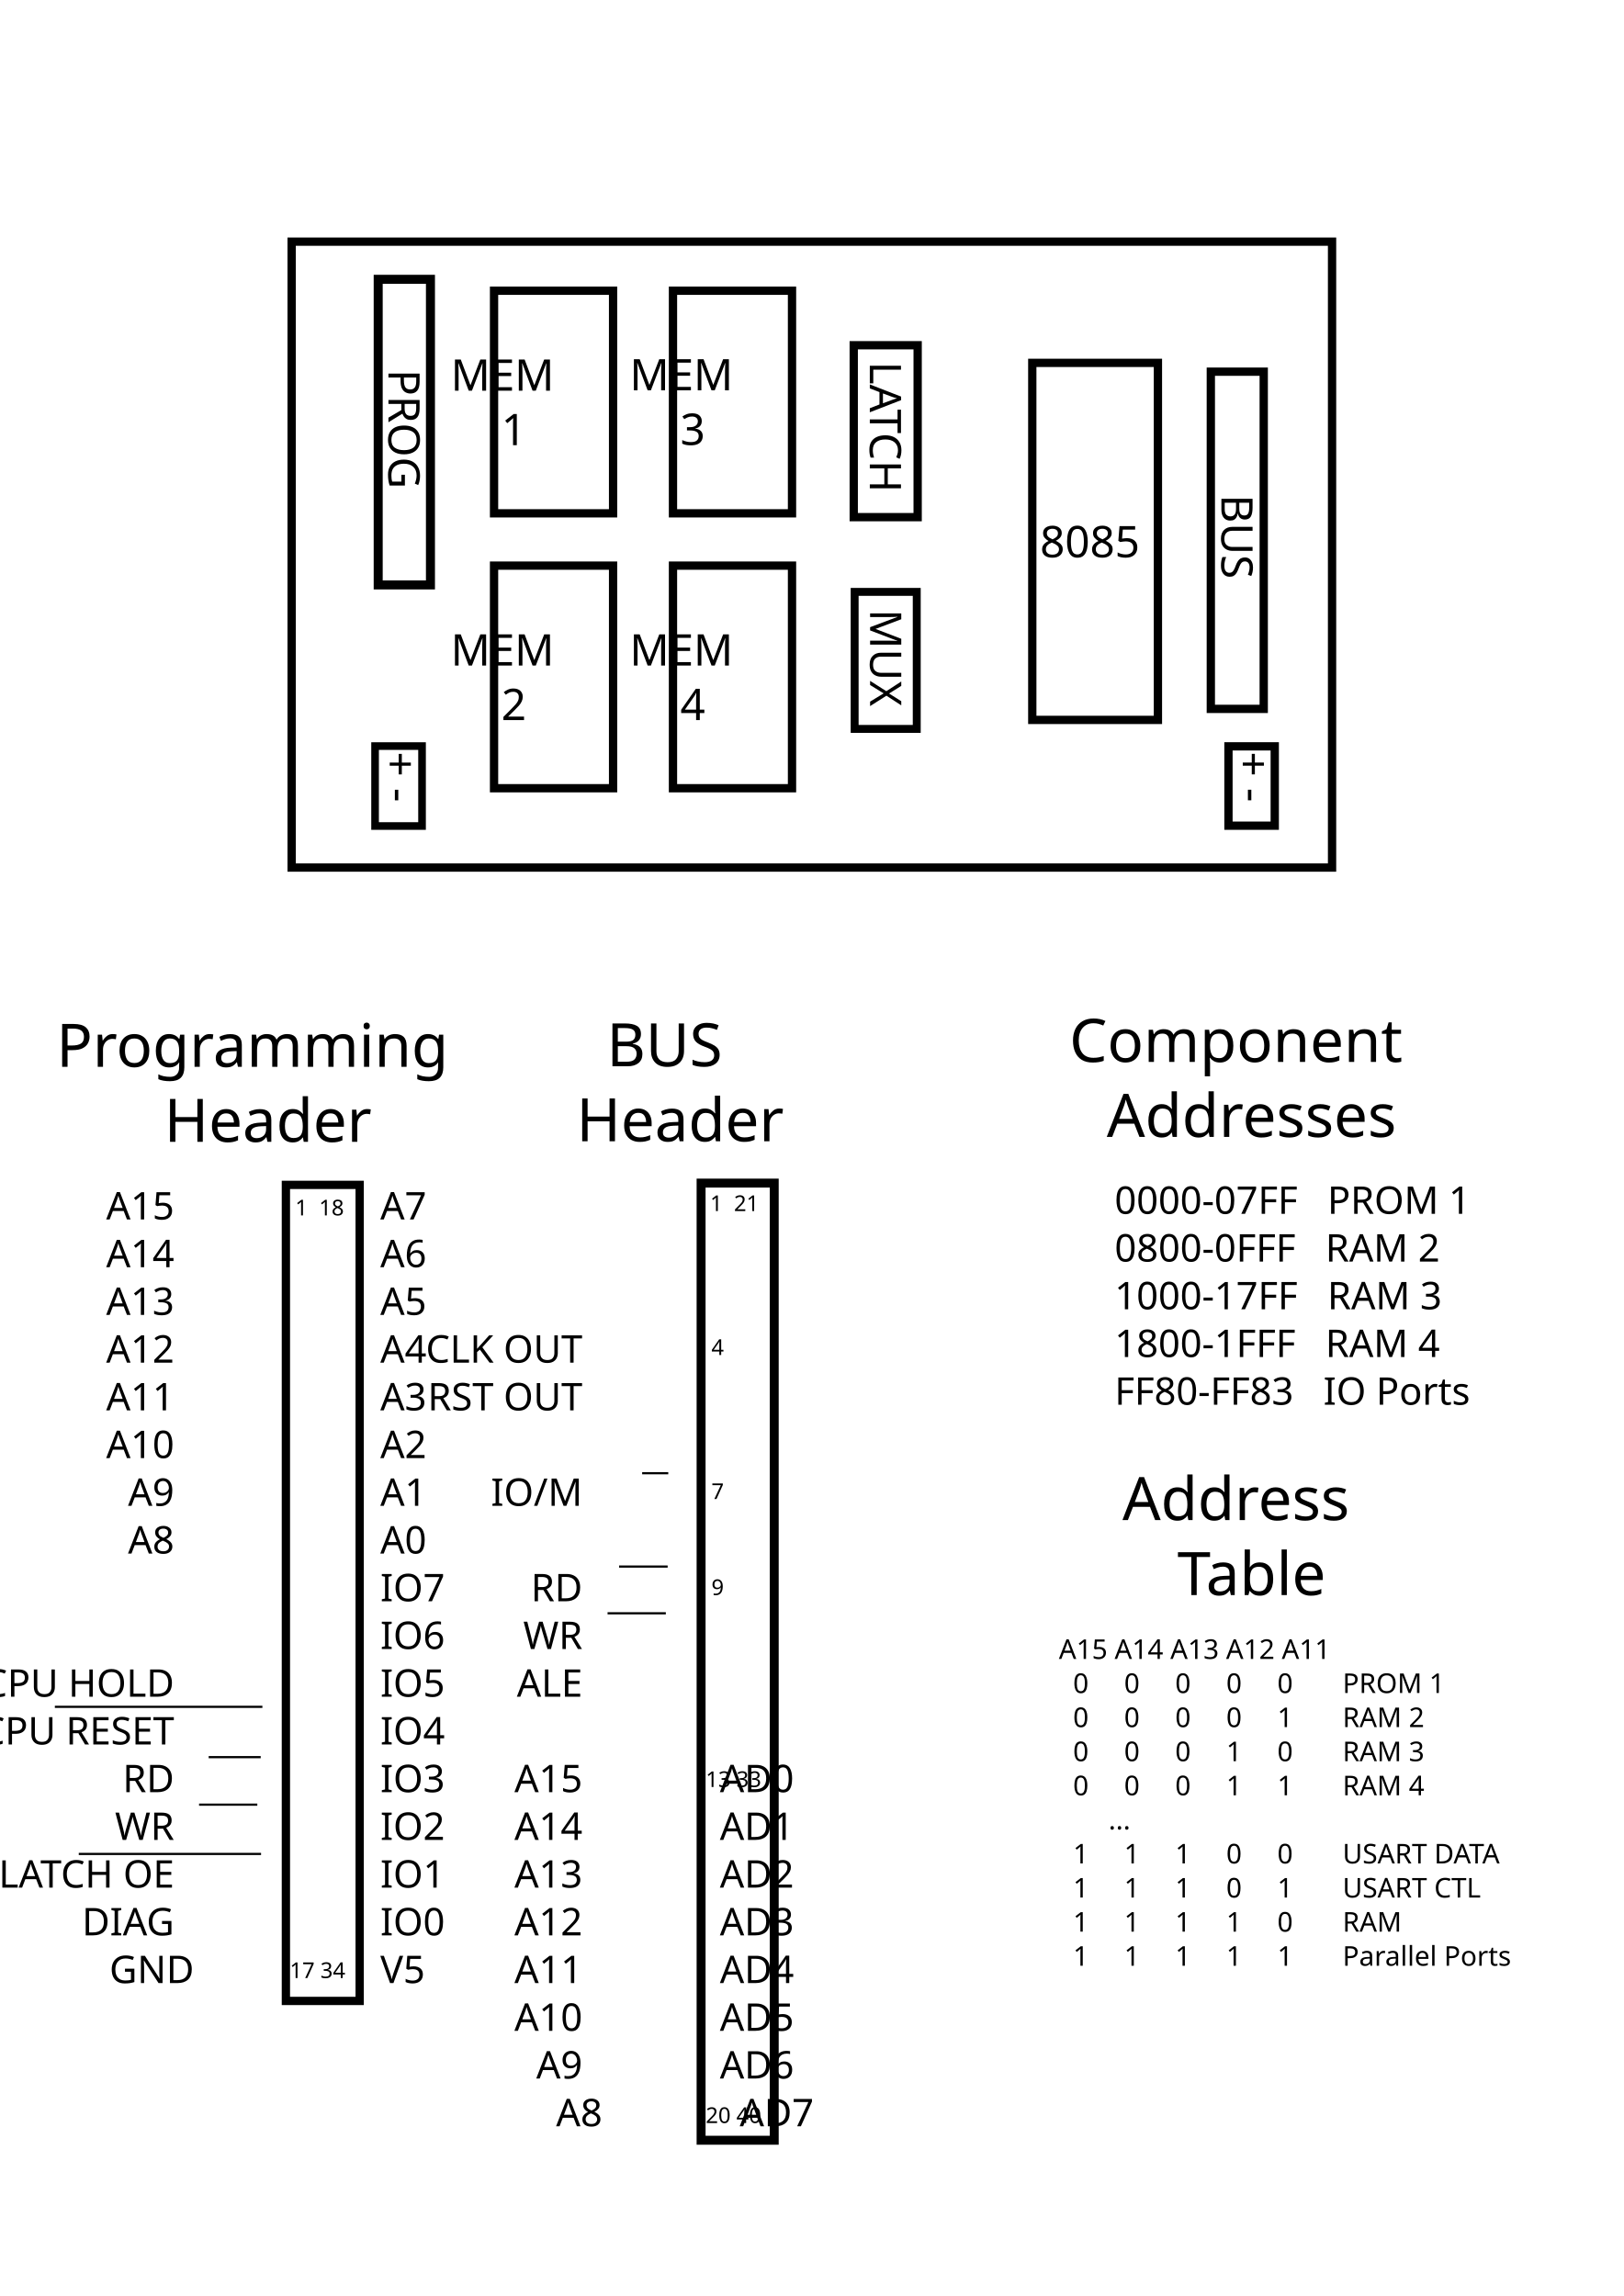
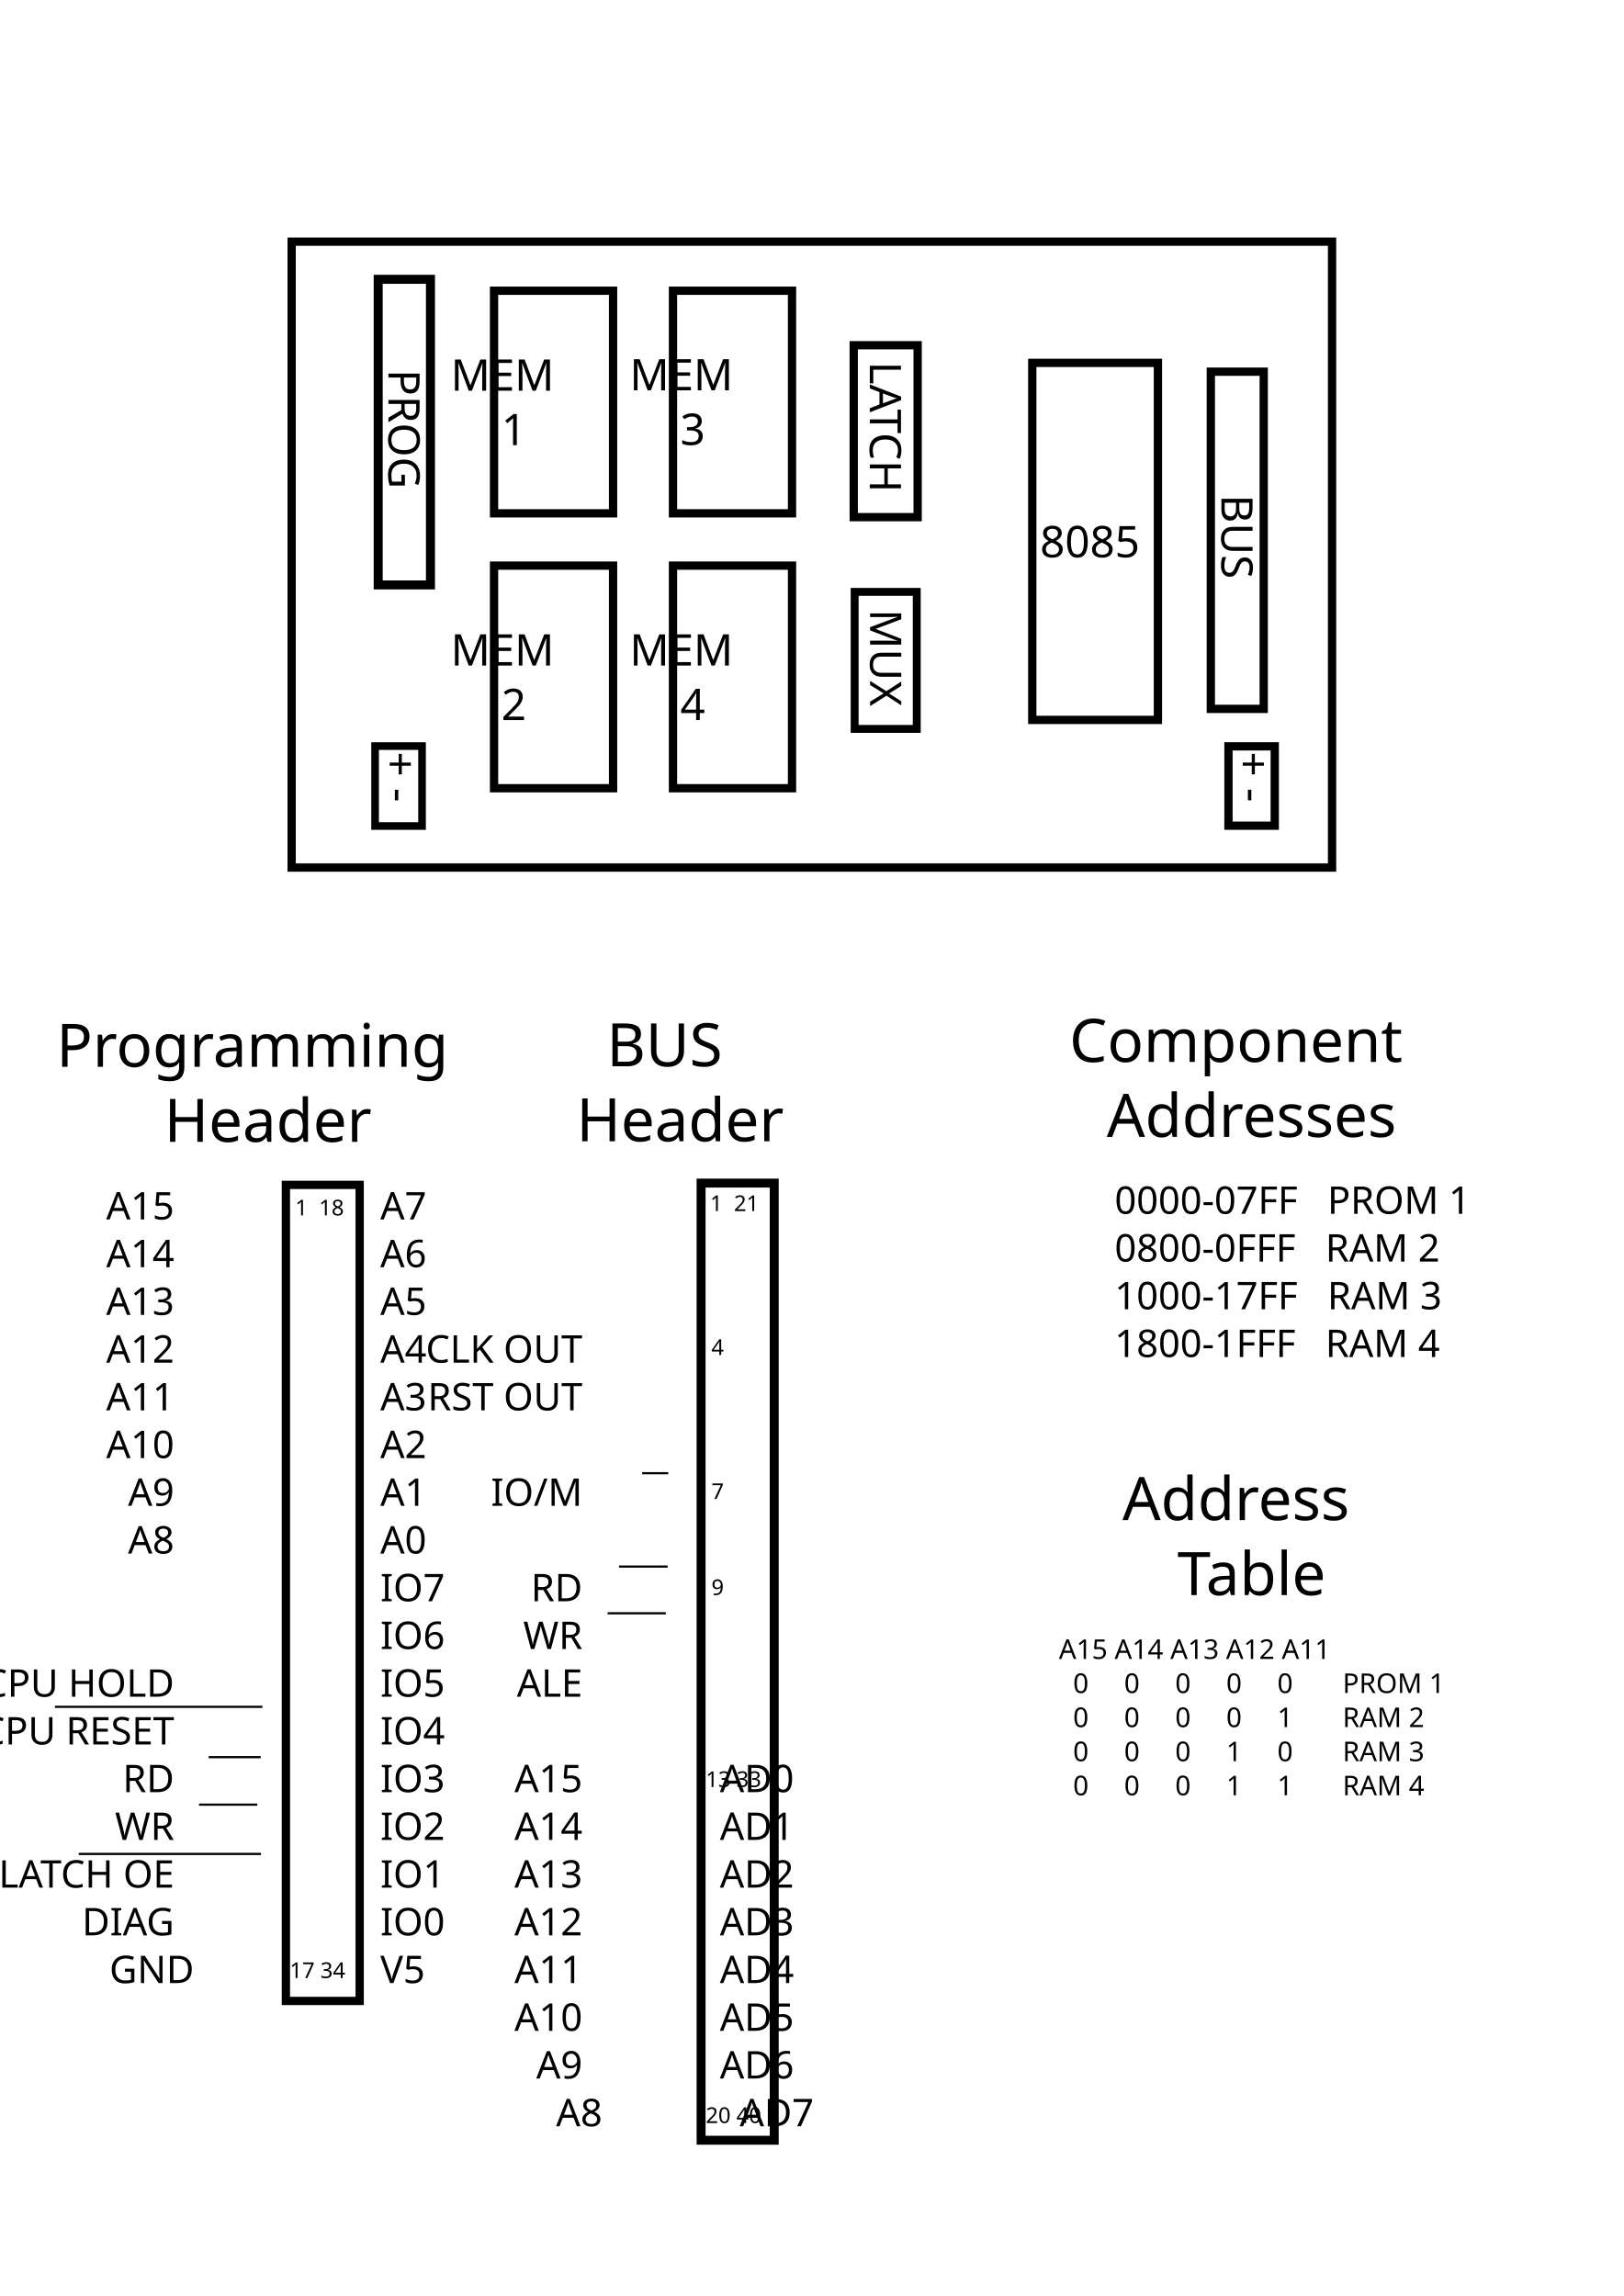
<svg xmlns="http://www.w3.org/2000/svg" width="210mm" height="297mm" viewBox="0 0 744.094 1052.362" id="svg2" version="1.1">
  <defs id="defs4" />
  <g id="layer2">
    <text xml:space="preserve" style="font-style:normal;font-weight:normal;font-size:27.5px;line-height:125%;font-family:sans-serif;letter-spacing:0px;word-spacing:0px;fill:#000000;fill-opacity:1;stroke:none;stroke-width:1px;stroke-linecap:butt;stroke-linejoin:miter;stroke-opacity:1;" x="380" y="223.791" id="text4248">
      <tspan id="tspan4250" x="380" y="223.791" />
    </text>
    <g id="g4308" transform="translate(25.56493,-95.09297)">
      <rect y="205.854" x="108.086" height="286.883" width="476.792" id="rect3418" style="fill:none;fill-opacity:1;stroke:#000000;stroke-width:3.8;stroke-linejoin:miter;stroke-miterlimit:4;stroke-dasharray:none;stroke-opacity:1" />
      <rect y="253.332" x="365.675" height="78.792" width="29.294" id="rect4220" style="fill:none;fill-opacity:1;stroke:#000000;stroke-width:3.8;stroke-linejoin:miter;stroke-miterlimit:4;stroke-dasharray:none;stroke-opacity:1" />
      <rect y="366.382" x="366.094" height="62.802" width="28.457" id="rect4222" style="fill:none;fill-opacity:1;stroke:#000000;stroke-width:3.627;stroke-linejoin:miter;stroke-miterlimit:4;stroke-dasharray:none;stroke-opacity:1" />
      <rect y="354.347" x="282.843" height="102.025" width="54.548" id="rect4224" style="fill:none;fill-opacity:1;stroke:#000000;stroke-width:3.8;stroke-linejoin:miter;stroke-miterlimit:4;stroke-dasharray:none;stroke-opacity:1" />
      <rect y="223.112" x="147.75" height="140.079" width="23.948" id="rect4232" style="fill:none;fill-opacity:1;stroke:#000000;stroke-width:4.132;stroke-linejoin:miter;stroke-miterlimit:4;stroke-dasharray:none;stroke-opacity:1" />
      <rect y="261.413" x="447.498" height="163.645" width="57.579" id="rect4234" style="fill:none;fill-opacity:1;stroke:#000000;stroke-width:3.8;stroke-linejoin:miter;stroke-miterlimit:4;stroke-dasharray:none;stroke-opacity:1" />
      <rect y="265.453" x="529.32" height="154.553" width="24.244" id="rect4236" style="fill:none;fill-opacity:1;stroke:#000000;stroke-width:3.8;stroke-linejoin:miter;stroke-miterlimit:4;stroke-dasharray:none;stroke-opacity:1" />
      <rect y="437.179" x="537.401" height="36.365" width="21.213" id="rect4238" style="fill:none;fill-opacity:1;stroke:#000000;stroke-width:3.8;stroke-linejoin:miter;stroke-miterlimit:4;stroke-dasharray:none;stroke-opacity:1" />
      <rect y="437.054" x="146.321" height="36.642" width="21.522" id="rect4240" style="fill:none;fill-opacity:1;stroke:#000000;stroke-width:3.498;stroke-linejoin:miter;stroke-miterlimit:4;stroke-dasharray:none;stroke-opacity:1" />
      <rect style="fill:none;fill-opacity:1;stroke:#000000;stroke-width:3.8;stroke-linejoin:miter;stroke-miterlimit:4;stroke-dasharray:none;stroke-opacity:1" id="rect4242" width="54.548" height="102.025" x="200.843" y="354.347" />
      <rect style="fill:none;fill-opacity:1;stroke:#000000;stroke-width:3.8;stroke-linejoin:miter;stroke-miterlimit:4;stroke-dasharray:none;stroke-opacity:1" id="rect4244" width="54.548" height="102.025" x="282.843" y="228.347" />
      <rect y="228.347" x="200.843" height="102.025" width="54.548" id="rect4246" style="fill:none;fill-opacity:1;stroke:#000000;stroke-width:3.8;stroke-linejoin:miter;stroke-miterlimit:4;stroke-dasharray:none;stroke-opacity:1" />
      <text id="text4252" y="350.515" x="451.018" style="font-style:normal;font-weight:normal;font-size:20px;line-height:125%;font-family:sans-serif;letter-spacing:0px;word-spacing:0px;fill:#000000;fill-opacity:1;stroke:none;stroke-width:1px;stroke-linecap:butt;stroke-linejoin:miter;stroke-opacity:1" xml:space="preserve">
        <tspan y="350.515" x="451.018" id="tspan4254">8085</tspan>
      </text>
      <text xml:space="preserve" style="font-style:normal;font-weight:normal;font-size:20px;line-height:125%;font-family:sans-serif;text-align:center;letter-spacing:0px;word-spacing:0px;text-anchor:middle;fill:#000000;fill-opacity:1;stroke:none;stroke-width:1px;stroke-linecap:butt;stroke-linejoin:miter;stroke-opacity:1" x="228.097" y="274.15" id="text4256">
        <tspan id="tspan4258" x="228.097" y="274.15">MEM</tspan>
        <tspan id="tspan4260" x="228.097" y="299.15">1</tspan>
      </text>
      <text id="text4262" y="400.15" x="228.097" style="font-style:normal;font-weight:normal;font-size:20px;line-height:125%;font-family:sans-serif;text-align:center;letter-spacing:0px;word-spacing:0px;text-anchor:middle;fill:#000000;fill-opacity:1;stroke:none;stroke-width:1px;stroke-linecap:butt;stroke-linejoin:miter;stroke-opacity:1" xml:space="preserve">
        <tspan y="400.15" x="228.097" id="tspan4264">MEM</tspan>
        <tspan y="425.15" x="228.097" id="tspan4266">2</tspan>
      </text>
      <text id="text4268" y="274.008" x="310.097" style="font-style:normal;font-weight:normal;font-size:20px;line-height:125%;font-family:sans-serif;text-align:center;letter-spacing:0px;word-spacing:0px;text-anchor:middle;fill:#000000;fill-opacity:1;stroke:none;stroke-width:1px;stroke-linecap:butt;stroke-linejoin:miter;stroke-opacity:1" xml:space="preserve">
        <tspan y="274.008" x="310.097" id="tspan4270">MEM</tspan>
        <tspan y="299.008" x="310.097" id="tspan4272">3</tspan>
      </text>
      <text xml:space="preserve" style="font-style:normal;font-weight:normal;font-size:20px;line-height:125%;font-family:sans-serif;text-align:center;letter-spacing:0px;word-spacing:0px;text-anchor:middle;fill:#000000;fill-opacity:1;stroke:none;stroke-width:1px;stroke-linecap:butt;stroke-linejoin:miter;stroke-opacity:1" x="310.097" y="400.15" id="text4274">
        <tspan id="tspan4276" x="310.097" y="400.15">MEM</tspan>
        <tspan id="tspan4278" x="310.097" y="425.15">4</tspan>
      </text>
      <text transform="matrix(0,1,-1,0,0,0)" xml:space="preserve" style="font-style:normal;font-weight:normal;font-size:20px;line-height:125%;font-family:sans-serif;letter-spacing:0px;word-spacing:0px;fill:#000000;fill-opacity:1;stroke:none;stroke-width:1px;stroke-linecap:butt;stroke-linejoin:miter;stroke-opacity:1" x="264.382" y="-152.444" id="text4280">
        <tspan id="tspan4284" x="264.382" y="-152.444">PROG</tspan>
      </text>
      <text id="text4288" y="-534.162" x="321.778" style="font-style:normal;font-weight:normal;font-size:20px;line-height:125%;font-family:sans-serif;letter-spacing:0px;word-spacing:0px;fill:#000000;fill-opacity:1;stroke:none;stroke-width:1px;stroke-linecap:butt;stroke-linejoin:miter;stroke-opacity:1" xml:space="preserve" transform="matrix(0,1,-1,0,0,0)">
        <tspan y="-534.162" x="321.778" id="tspan4290">BUS</tspan>
      </text>
      <text id="text4292" y="-373.042" x="260.813" style="font-style:normal;font-weight:normal;font-size:20px;line-height:125%;font-family:sans-serif;letter-spacing:0px;word-spacing:0px;fill:#000000;fill-opacity:1;stroke:none;stroke-width:1px;stroke-linecap:butt;stroke-linejoin:miter;stroke-opacity:1" xml:space="preserve" transform="matrix(0,1,-1,0,0,0)">
        <tspan y="-373.042" x="260.813" id="tspan4294">LATCH</tspan>
      </text>
      <text transform="matrix(0,1,-1,0,0,0)" xml:space="preserve" style="font-style:normal;font-weight:normal;font-size:20px;line-height:125%;font-family:sans-serif;letter-spacing:0px;word-spacing:0px;fill:#000000;fill-opacity:1;stroke:none;stroke-width:1px;stroke-linecap:butt;stroke-linejoin:miter;stroke-opacity:1" x="374.326" y="-373.174" id="text4296">
        <tspan id="tspan4298" x="374.326" y="-373.174">MUX</tspan>
      </text>
      <text transform="matrix(0,1,-1,0,0,0)" xml:space="preserve" style="font-style:normal;font-weight:normal;font-size:20px;line-height:125%;font-family:sans-serif;letter-spacing:0px;word-spacing:0px;fill:#000000;fill-opacity:1;stroke:none;stroke-width:1px;stroke-linecap:butt;stroke-linejoin:miter;stroke-opacity:1" x="439.633" y="-150.813" id="text4300">
        <tspan id="tspan4302" x="439.633" y="-150.813">+ -</tspan>
      </text>
      <text id="text4304" y="-541.738" x="439.62" style="font-style:normal;font-weight:normal;font-size:20px;line-height:125%;font-family:sans-serif;letter-spacing:0px;word-spacing:0px;fill:#000000;fill-opacity:1;stroke:none;stroke-width:1px;stroke-linecap:butt;stroke-linejoin:miter;stroke-opacity:1" xml:space="preserve" transform="matrix(0,1,-1,0,0,0)">
        <tspan y="-541.738" x="439.62" id="tspan4306">+ -</tspan>
      </text>
    </g>
    <g id="g4283">
      <text id="text3436" y="486.728" x="598.584" style="font-style:normal;font-weight:normal;font-size:27.5px;line-height:125%;font-family:sans-serif;text-align:center;letter-spacing:0px;word-spacing:0px;text-anchor:middle;fill:#000000;fill-opacity:1;stroke:none;stroke-width:1px;stroke-linecap:butt;stroke-linejoin:miter;stroke-opacity:1" xml:space="preserve">
        <tspan id="tspan3440" y="486.728" x="598.584">Component</tspan>
        <tspan y="521.103" x="598.584" id="tspan4249">Addresses</tspan>
      </text>
      <text id="text3498" y="556.354" x="510.794" style="font-style:normal;font-weight:normal;font-size:17.5px;line-height:125%;font-family:sans-serif;letter-spacing:0px;word-spacing:0px;fill:#000000;fill-opacity:1;stroke:none;stroke-width:1px;stroke-linecap:butt;stroke-linejoin:miter;stroke-opacity:1" xml:space="preserve">
        <tspan y="556.354" x="510.794" id="tspan3500">0000-07FF   PROM 1</tspan>
        <tspan id="tspan3502" y="578.229" x="510.794">0800-0FFF   RAM 2</tspan>
        <tspan id="tspan3504" y="600.104" x="510.794">1000-17FF   RAM 3</tspan>
-         <tspan id="tspan3506" y="621.979" x="510.794">1800-1FFF   RAM 4</tspan>
-         <tspan id="tspan4259" y="643.854" x="510.794">FF80-FF83   IO Ports</tspan>
+         <tspan id="tspan4259" y="621.979" x="510.794">1800-1FFF   RAM 4</tspan>
      </text>
    </g>
    <g id="g4271">
      <text xml:space="preserve" style="font-style:normal;font-weight:normal;font-size:12.5px;line-height:125%;font-family:sans-serif;letter-spacing:0px;word-spacing:0px;fill:#000000;fill-opacity:1;stroke:none;stroke-width:1px;stroke-linecap:butt;stroke-linejoin:miter;stroke-opacity:1" x="485.254" y="760.354" id="text3836">
        <tspan x="485.254" y="760.354" id="tspan3844">A15 A14 A13 A12 A11</tspan>
        <tspan id="tspan3852" x="485.254" y="775.979">  0     0     0     0     0       PROM 1</tspan>
        <tspan id="tspan3854" x="485.254" y="791.604">  0     0     0     0     1       RAM 2</tspan>
        <tspan id="tspan3856" x="485.254" y="807.229">  0     0     0     1     0       RAM 3</tspan>
-         <tspan id="tspan3858" x="485.254" y="822.854">  0     0     0     1     1       RAM 4</tspan>
-         <tspan x="485.254" y="838.479" id="tspan3511">       ...</tspan>
-         <tspan x="485.254" y="854.104" id="tspan3522">  1     1     1     0     0       USART DATA</tspan>
-         <tspan x="485.254" y="869.729" id="tspan3524">  1     1     1     0     1       USART CTL</tspan>
-         <tspan x="485.254" y="885.354" id="tspan3518">  1     1     1     1     0       RAM</tspan>
-         <tspan x="485.254" y="900.979" id="tspan3509">  1     1     1     1     1       Parallel Ports</tspan>
-         <tspan x="485.254" y="916.604" id="tspan3513" />
+         <tspan x="485.254" y="822.854" id="tspan3513">  0     0     0     1     1       RAM 4</tspan>
      </text>
      <text xml:space="preserve" style="font-style:normal;font-weight:normal;font-size:27.5px;line-height:125%;font-family:sans-serif;text-align:center;letter-spacing:0px;word-spacing:0px;text-anchor:middle;fill:#000000;fill-opacity:1;stroke:none;stroke-width:1px;stroke-linecap:butt;stroke-linejoin:miter;stroke-opacity:1" x="598.584" y="696.728" id="text4261">
        <tspan id="tspan4265" x="598.584" y="696.728">Address</tspan>
        <tspan id="tspan4267" x="598.584" y="731.103">Table</tspan>
      </text>
    </g>
    <g id="g3680">
      <rect style="fill:none;fill-opacity:1;stroke:#000000;stroke-width:4.097;stroke-linejoin:miter;stroke-miterlimit:4;stroke-dasharray:none;stroke-opacity:1" id="rect4670" width="33.514" height="438.703" x="321.29" y="542.268" />
      <text xml:space="preserve" style="font-style:normal;font-weight:normal;font-size:27.5px;line-height:125%;font-family:sans-serif;text-align:center;letter-spacing:0px;word-spacing:0px;text-anchor:middle;fill:#000000;fill-opacity:1;stroke:none;stroke-width:1px;stroke-linecap:butt;stroke-linejoin:miter;stroke-opacity:1" x="336.711" y="488.728" id="text4680">
        <tspan id="tspan4682" x="336.711" y="488.728">BUS</tspan>
        <tspan x="336.711" y="523.103" id="tspan4684">Header</tspan>
      </text>
      <text xml:space="preserve" style="font-style:normal;font-weight:normal;font-size:10px;line-height:125%;font-family:sans-serif;letter-spacing:0px;word-spacing:0px;fill:#000000;fill-opacity:1;stroke:none;stroke-width:1px;stroke-linecap:butt;stroke-linejoin:miter;stroke-opacity:1" x="325.419" y="555.075" id="text4672">
        <tspan id="tspan4674" x="325.419" y="555.075">1  21</tspan>
      </text>
      <text id="text4676" y="973.075" x="323.419" style="font-style:normal;font-weight:normal;font-size:10px;line-height:125%;font-family:sans-serif;letter-spacing:0px;word-spacing:0px;fill:#000000;fill-opacity:1;stroke:none;stroke-width:1px;stroke-linecap:butt;stroke-linejoin:miter;stroke-opacity:1" xml:space="preserve">
        <tspan y="973.075" x="323.419" id="tspan4678">20 40</tspan>
      </text>
      <text xml:space="preserve" style="font-style:normal;font-weight:normal;font-size:17.5px;line-height:125%;font-family:sans-serif;text-align:end;letter-spacing:0px;word-spacing:0px;text-anchor:end;fill:#000000;fill-opacity:1;stroke:none;stroke-width:1px;stroke-linecap:butt;stroke-linejoin:miter;stroke-opacity:1" x="404.805" y="558.935" id="text3480">
        <tspan x="404.805" y="558.935" id="tspan3515" />
        <tspan id="tspan3549" x="404.805" y="580.81" />
        <tspan id="tspan3551" x="404.805" y="602.685" />
        <tspan id="tspan3553" x="404.805" y="624.56" />
        <tspan id="tspan3555" x="404.805" y="646.435" />
        <tspan id="tspan3557" x="404.805" y="668.31" />
        <tspan id="tspan3559" x="404.805" y="690.185" />
        <tspan id="tspan3561" x="404.805" y="712.06" />
        <tspan id="tspan3563" x="404.805" y="733.935" />
        <tspan id="tspan3565" x="404.805" y="755.81" />
        <tspan id="tspan3567" x="404.805" y="777.685" />
        <tspan id="tspan3569" x="404.805" y="799.56" />
        <tspan id="tspan3571" x="404.805" y="821.435">AD0</tspan>
        <tspan id="tspan3573" x="404.805" y="843.31">AD1</tspan>
        <tspan id="tspan3575" x="404.805" y="865.185">AD2</tspan>
        <tspan id="tspan3577" x="404.805" y="887.06">AD3</tspan>
        <tspan id="tspan3579" x="404.805" y="908.935">AD4</tspan>
        <tspan id="tspan3581" x="404.805" y="930.81">AD5</tspan>
        <tspan id="tspan3583" x="404.805" y="952.685">AD6</tspan>
        <tspan id="tspan3585" x="404.805" y="974.56">AD7</tspan>
      </text>
      <text xml:space="preserve" style="font-style:normal;font-weight:normal;font-size:10px;line-height:125%;font-family:sans-serif;letter-spacing:0px;word-spacing:0px;fill:#000000;fill-opacity:1;stroke:none;stroke-width:1px;stroke-linecap:butt;stroke-linejoin:miter;stroke-opacity:1" x="323.419" y="819.075" id="text3595">
        <tspan id="tspan3597" x="323.419" y="819.075">13 33</tspan>
      </text>
      <text id="text3599" y="558.935" x="307.884" style="font-style:normal;font-weight:normal;font-size:17.5px;line-height:125%;font-family:sans-serif;text-align:end;letter-spacing:0px;word-spacing:0px;text-anchor:end;fill:#000000;fill-opacity:1;stroke:none;stroke-width:1px;stroke-linecap:butt;stroke-linejoin:miter;stroke-opacity:1" xml:space="preserve">
        <tspan id="tspan3687" y="558.935" x="307.884" />
        <tspan y="580.81" x="307.884" id="tspan3630" />
        <tspan y="602.685" x="307.884" id="tspan3632" />
        <tspan y="624.56" x="307.884" id="tspan3634">CLK OUT</tspan>
        <tspan id="tspan3689" y="646.435" x="307.884">RST OUT</tspan>
        <tspan y="668.31" x="307.884" id="tspan3636" />
        <tspan y="690.185" x="307.884" id="tspan3638">IO/M</tspan>
        <tspan id="tspan3691" y="712.06" x="307.884" />
        <tspan id="tspan3697" y="733.935" x="307.884">RD</tspan>
        <tspan id="tspan3693" y="755.81" x="307.884">WR</tspan>
        <tspan id="tspan3695" y="777.685" x="307.884">ALE</tspan>
        <tspan id="tspan3699" y="799.56" x="307.884" />
        <tspan id="tspan3701" y="821.435" x="307.884">A15</tspan>
        <tspan id="tspan3703" y="843.31" x="307.884">A14</tspan>
        <tspan id="tspan3705" y="865.185" x="307.884">A13</tspan>
        <tspan id="tspan3707" y="887.06" x="307.884">A12</tspan>
        <tspan id="tspan3709" y="908.935" x="307.884">A11</tspan>
        <tspan id="tspan3711" y="930.81" x="307.884">A10</tspan>
        <tspan id="tspan3713" y="952.685" x="307.884">A9</tspan>
        <tspan id="tspan3715" y="974.56" x="307.884">A8</tspan>
      </text>
      <text id="text3717" y="731.075" x="323.419" style="font-style:normal;font-weight:normal;font-size:10px;line-height:125%;font-family:sans-serif;letter-spacing:0px;word-spacing:0px;fill:#000000;fill-opacity:1;stroke:none;stroke-width:1px;stroke-linecap:butt;stroke-linejoin:miter;stroke-opacity:1" xml:space="preserve">
        <tspan y="731.075" x="323.419" id="tspan3719"> 9</tspan>
      </text>
      <text xml:space="preserve" style="font-style:normal;font-weight:normal;font-size:10px;line-height:125%;font-family:sans-serif;letter-spacing:0px;word-spacing:0px;fill:#000000;fill-opacity:1;stroke:none;stroke-width:1px;stroke-linecap:butt;stroke-linejoin:miter;stroke-opacity:1" x="323.419" y="621.075" id="text3721">
        <tspan id="tspan3723" x="323.419" y="621.075"> 4</tspan>
      </text>
      <text id="text3553" y="687.075" x="323.419" style="font-style:normal;font-weight:normal;font-size:10px;line-height:125%;font-family:sans-serif;letter-spacing:0px;word-spacing:0px;fill:#000000;fill-opacity:1;stroke:none;stroke-width:1px;stroke-linecap:butt;stroke-linejoin:miter;stroke-opacity:1" xml:space="preserve">
        <tspan y="687.075" x="323.419" id="tspan3556"> 7</tspan>
      </text>
      <path id="path3558" d="m 294.282,675.244 11.96,0" style="fill:none;fill-rule:evenodd;stroke:#000000;stroke-width:1px;stroke-linecap:butt;stroke-linejoin:miter;stroke-opacity:1" />
      <path id="path3560" d="m 283.713,718.026 22.252,0 0,0 0,0" style="fill:none;fill-rule:evenodd;stroke:#000000;stroke-width:1px;stroke-linecap:butt;stroke-linejoin:miter;stroke-opacity:1" />
      <path id="path3562" d="m 278.428,739.444 26.702,0" style="fill:none;fill-rule:evenodd;stroke:#000000;stroke-width:1px;stroke-linecap:butt;stroke-linejoin:miter;stroke-opacity:1" />
    </g>
    <g id="g3795">
      <text id="text4348" y="558.935" x="120.805" style="font-style:normal;font-weight:normal;font-size:17.5px;line-height:125%;font-family:sans-serif;text-align:end;letter-spacing:0px;word-spacing:0px;text-anchor:end;fill:#000000;fill-opacity:1;stroke:none;stroke-width:1px;stroke-linecap:butt;stroke-linejoin:miter;stroke-opacity:1" xml:space="preserve">
        <tspan y="558.935" x="120.805" id="tspan4350">A15</tspan>
        <tspan id="tspan4352" y="580.81" x="120.805">A14</tspan>
        <tspan id="tspan4354" y="602.685" x="120.805">A13</tspan>
        <tspan id="tspan4356" y="624.56" x="120.805">A12</tspan>
        <tspan id="tspan4358" y="646.435" x="120.805">A11</tspan>
        <tspan id="tspan4360" y="668.31" x="120.805">A10</tspan>
        <tspan id="tspan4362" y="690.185" x="120.805">A9</tspan>
        <tspan id="tspan4364" y="712.06" x="120.805">A8</tspan>
        <tspan id="tspan4366" y="733.935" x="120.805" />
        <tspan id="tspan4368" y="755.81" x="120.805" />
        <tspan id="tspan4370" y="777.685" x="120.805">CPU HOLD</tspan>
        <tspan id="tspan4372" y="799.56" x="120.805">CPU RESET</tspan>
        <tspan id="tspan4374" y="821.435" x="120.805">RD</tspan>
        <tspan id="tspan4376" y="843.31" x="120.805">WR</tspan>
        <tspan id="tspan4378" y="865.185" x="120.805">LATCH OE</tspan>
        <tspan id="tspan4380" y="887.06" x="120.805">DIAG</tspan>
        <tspan id="tspan4382" y="908.935" x="120.805">GND</tspan>
      </text>
      <text xml:space="preserve" style="font-style:normal;font-weight:normal;font-size:17.5px;line-height:125%;font-family:sans-serif;text-align:start;letter-spacing:0px;word-spacing:0px;text-anchor:start;fill:#000000;fill-opacity:1;stroke:none;stroke-width:1px;stroke-linecap:butt;stroke-linejoin:miter;stroke-opacity:1" x="174.278" y="558.935" id="text4384">
        <tspan x="174.278" y="558.935" id="tspan4418">A7</tspan>
        <tspan id="tspan4572" x="174.278" y="580.81">A6</tspan>
        <tspan id="tspan4574" x="174.278" y="602.685">A5</tspan>
        <tspan id="tspan4576" x="174.278" y="624.56">A4</tspan>
        <tspan id="tspan4578" x="174.278" y="646.435">A3</tspan>
        <tspan id="tspan4580" x="174.278" y="668.31">A2</tspan>
        <tspan id="tspan4582" x="174.278" y="690.185">A1</tspan>
        <tspan id="tspan4584" x="174.278" y="712.06">A0</tspan>
        <tspan id="tspan4586" x="174.278" y="733.935">IO7</tspan>
        <tspan id="tspan4588" x="174.278" y="755.81">IO6</tspan>
        <tspan id="tspan4590" x="174.278" y="777.685">IO5</tspan>
        <tspan id="tspan4592" x="174.278" y="799.56">IO4</tspan>
        <tspan id="tspan4594" x="174.278" y="821.435">IO3</tspan>
        <tspan id="tspan4596" x="174.278" y="843.31">IO2</tspan>
        <tspan id="tspan4598" x="174.278" y="865.185">IO1</tspan>
        <tspan id="tspan4600" x="174.278" y="887.06">IO0</tspan>
        <tspan id="tspan4602" x="174.278" y="908.935">V5</tspan>
      </text>
      <rect y="543.087" x="131.015" height="374.032" width="33.811" id="rect4604" style="fill:none;fill-opacity:1;stroke:#000000;stroke-width:3.8;stroke-linejoin:miter;stroke-miterlimit:4;stroke-dasharray:none;stroke-opacity:1" />
      <text id="text4606" y="557.075" x="135.292" style="font-style:normal;font-weight:normal;font-size:10px;line-height:125%;font-family:sans-serif;letter-spacing:0px;word-spacing:0px;fill:#000000;fill-opacity:1;stroke:none;stroke-width:1px;stroke-linecap:butt;stroke-linejoin:miter;stroke-opacity:1" xml:space="preserve">
        <tspan y="557.075" x="135.292" id="tspan4608">1  18</tspan>
      </text>
      <text id="text4614" y="906.62" x="132.787" style="font-style:normal;font-weight:normal;font-size:10px;line-height:125%;font-family:sans-serif;letter-spacing:0px;word-spacing:0px;fill:#000000;fill-opacity:1;stroke:none;stroke-width:1px;stroke-linecap:butt;stroke-linejoin:miter;stroke-opacity:1" xml:space="preserve">
        <tspan y="906.62" x="132.787" id="tspan4616">17 34</tspan>
      </text>
      <text id="text4618" y="488.969" x="147.819" style="font-style:normal;font-weight:normal;font-size:27.5px;line-height:125%;font-family:sans-serif;text-align:center;letter-spacing:0px;word-spacing:0px;text-anchor:middle;fill:#000000;fill-opacity:1;stroke:none;stroke-width:1px;stroke-linecap:butt;stroke-linejoin:miter;stroke-opacity:1" xml:space="preserve">
        <tspan y="488.969" x="147.819" id="tspan4620">Programming</tspan>
        <tspan id="tspan4622" y="523.344" x="147.819">Header</tspan>
      </text>
      <path id="path3787" d="m 25.138,782.318 95.112,0" style="fill:none;fill-rule:evenodd;stroke:#000000;stroke-width:1px;stroke-linecap:butt;stroke-linejoin:miter;stroke-opacity:1" />
      <path id="path3789" d="m 95.63,805.383 23.843,0" style="fill:none;fill-rule:evenodd;stroke:#000000;stroke-width:1px;stroke-linecap:butt;stroke-linejoin:miter;stroke-opacity:1" />
      <path id="path3791" d="m 91.224,827.153 26.693,0" style="fill:none;fill-rule:evenodd;stroke:#000000;stroke-width:1px;stroke-linecap:butt;stroke-linejoin:miter;stroke-opacity:1" />
      <path id="path3793" d="m 36.094,849.744 83.536,0" style="fill:none;fill-rule:evenodd;stroke:#000000;stroke-width:1px;stroke-linecap:butt;stroke-linejoin:miter;stroke-opacity:1" />
    </g>
  </g>
</svg>
